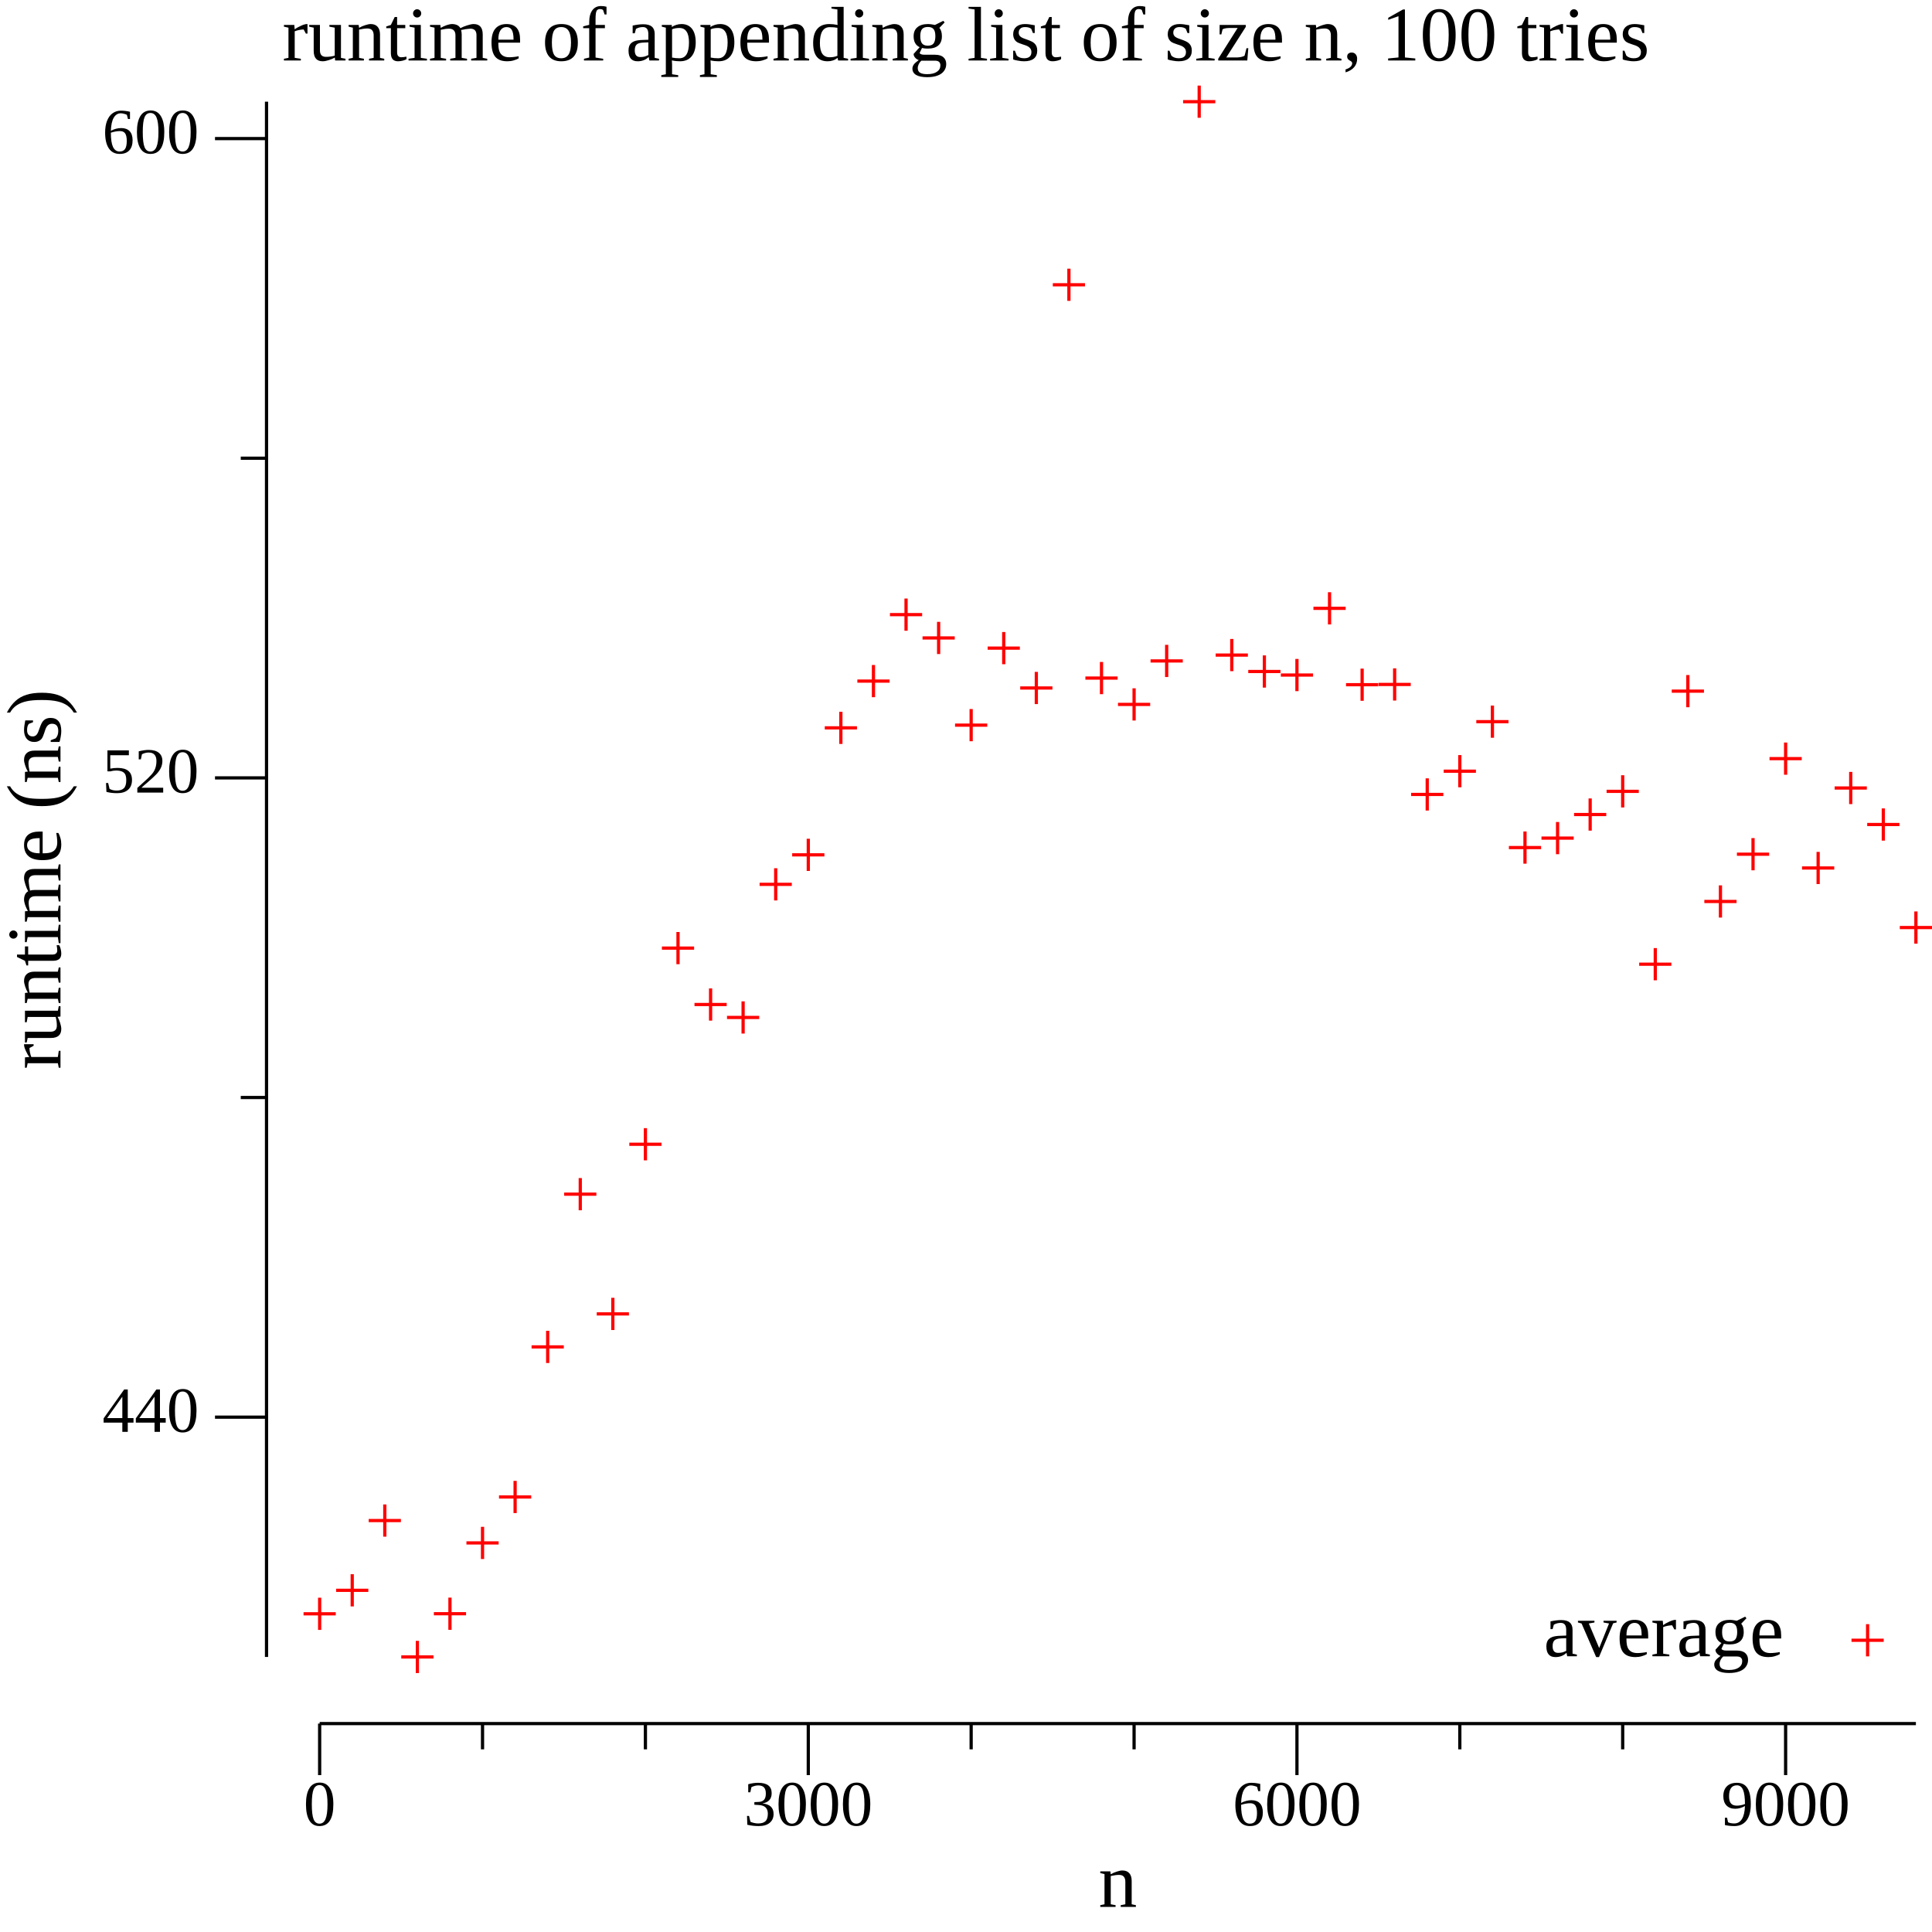
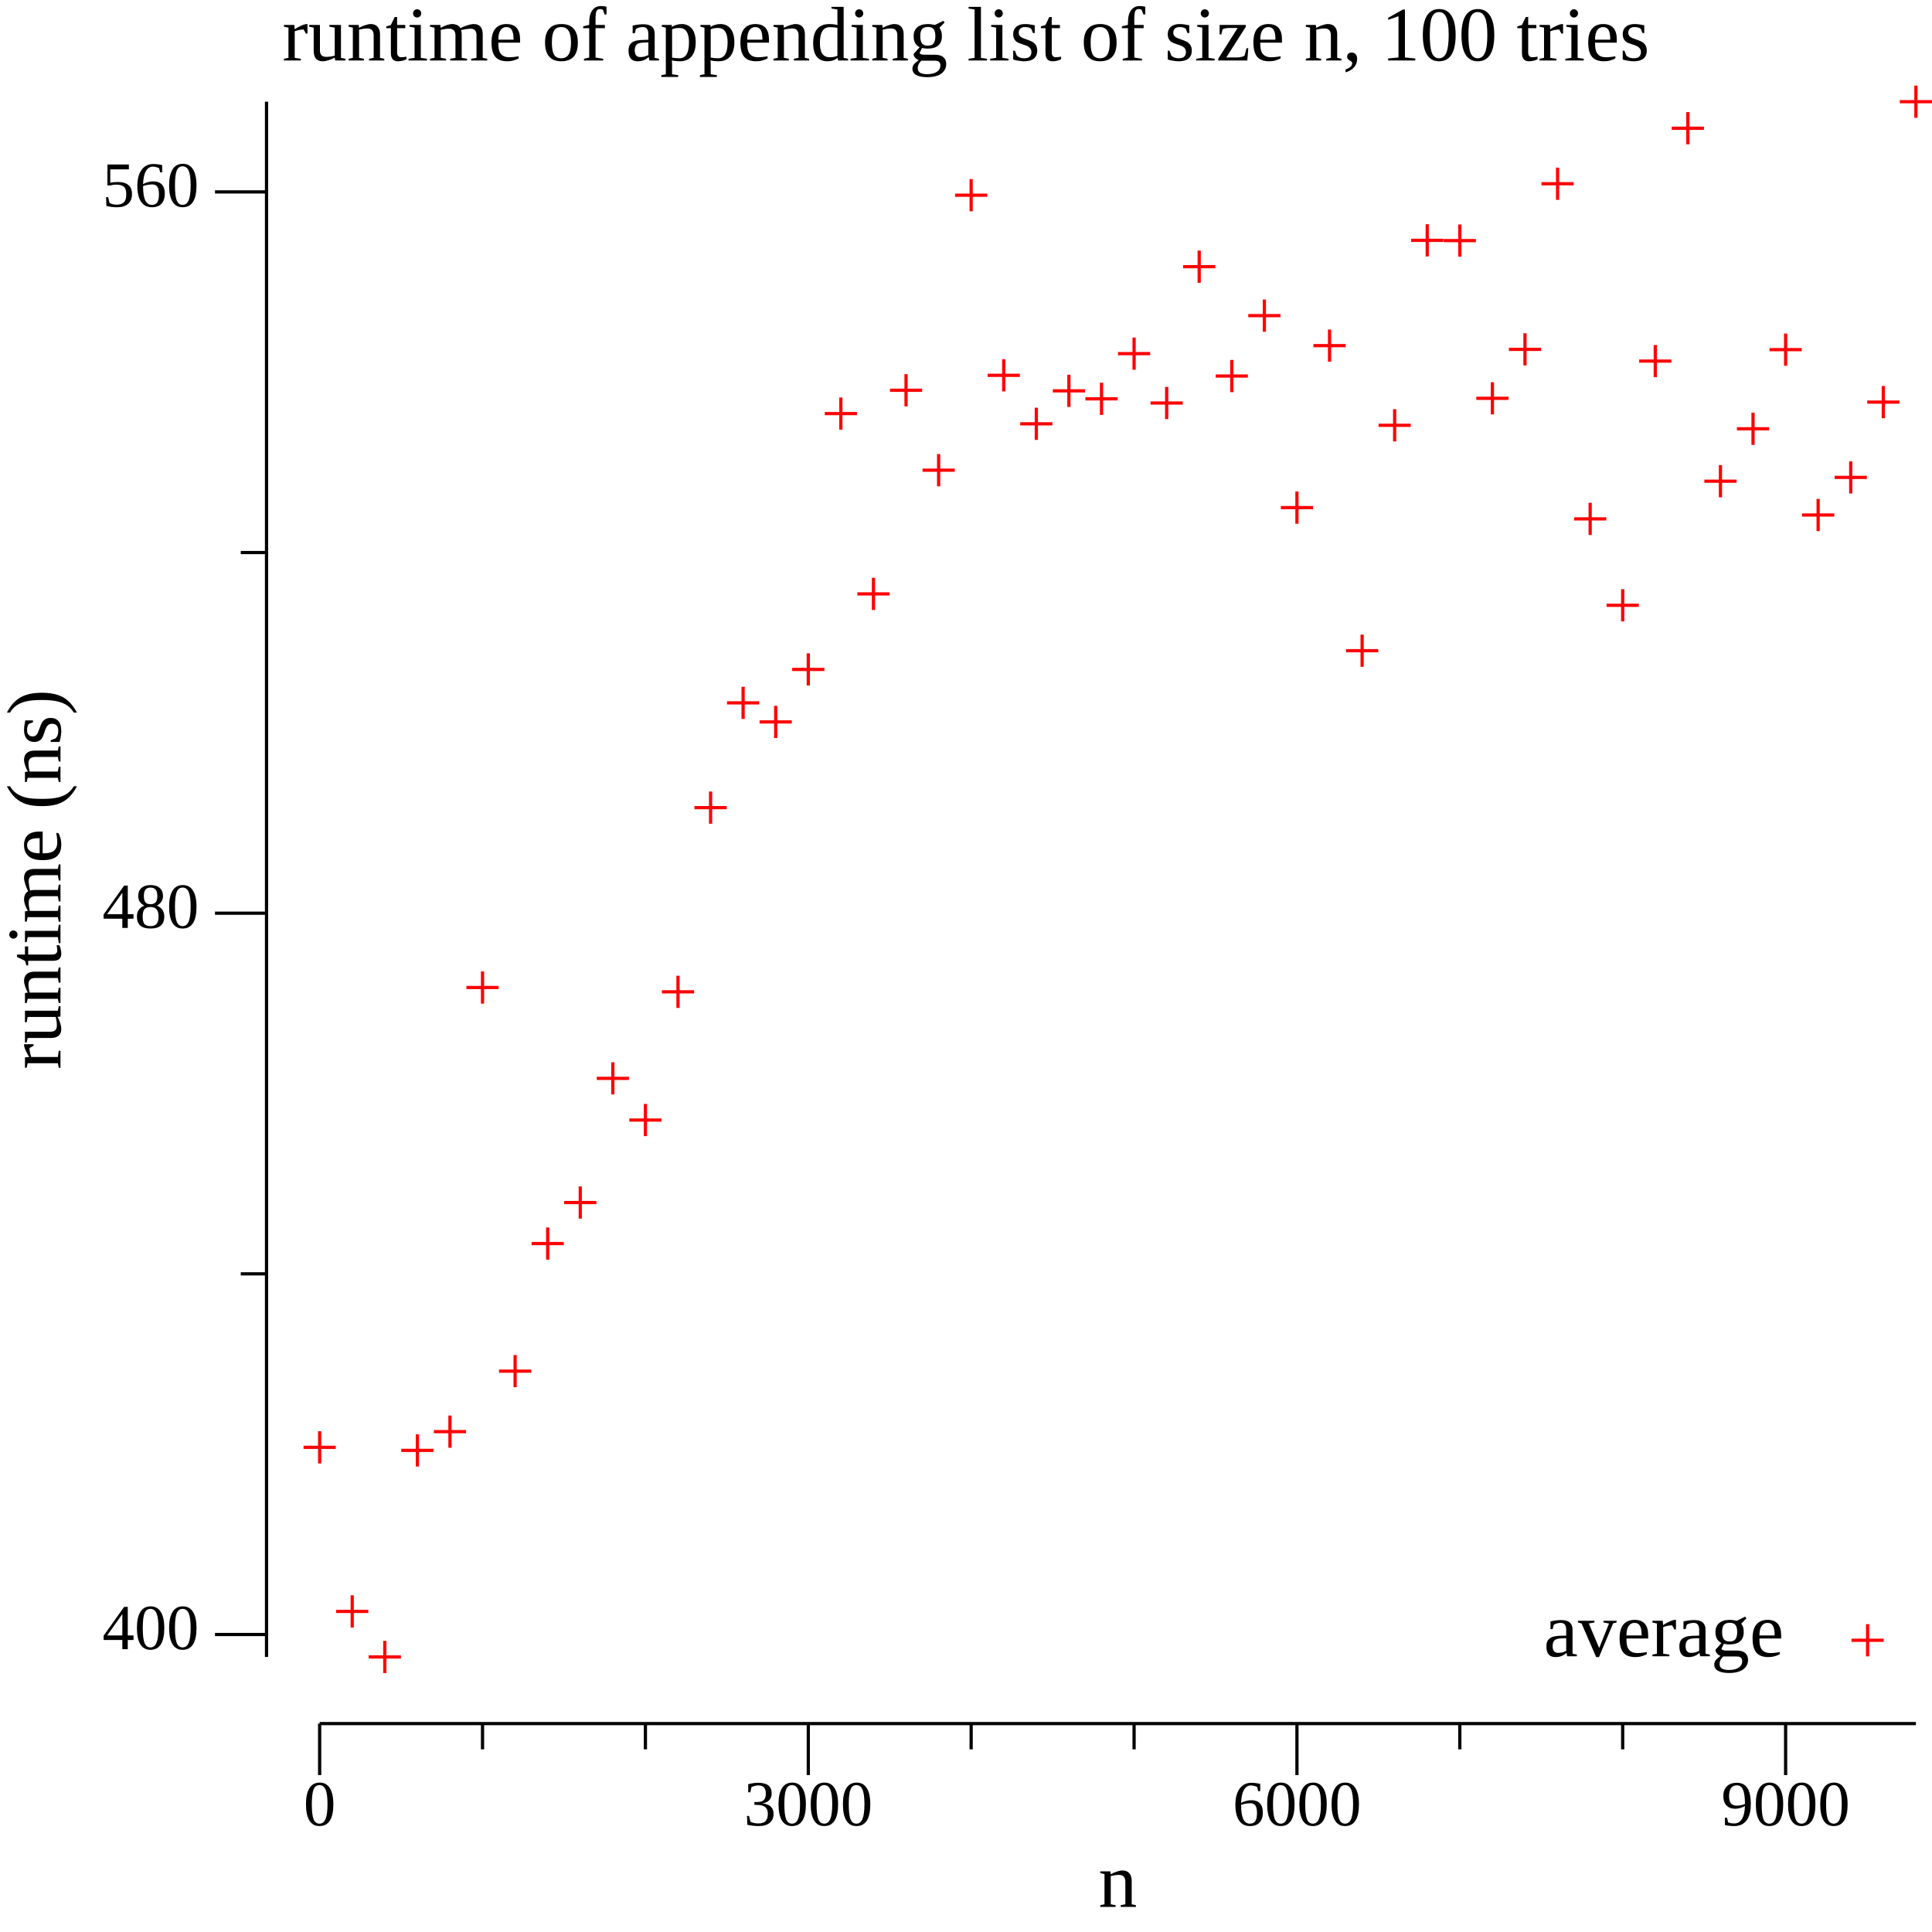
<svg xmlns="http://www.w3.org/2000/svg" width="300pt" height="300pt" viewBox="0 0 300 300">
  <g transform="scale(1, -1) translate(0, -300)">
    <path d="M0,0L300,0L300,300L0,300Z" style="fill:#FFFFFF" />
    <text x="43.854" y="-290.61" transform="scale(1, -1)" style="font-family:Liberation Serif;font-variant:normal;font-weight:normal;font-style:normal;font-size:12px">runtime of appending list of size n, 100 tries</text>
    <text x="170.57" y="-3.902" transform="scale(1, -1)" style="font-family:Liberation Serif;font-variant:normal;font-weight:normal;font-style:normal;font-size:12px">n</text>
    <text x="47.135" y="-16.541" transform="scale(1, -1)" style="font-family:Liberation Serif;font-variant:normal;font-weight:normal;font-style:normal;font-size:10px">0</text>
    <text x="115.51" y="-16.541" transform="scale(1, -1)" style="font-family:Liberation Serif;font-variant:normal;font-weight:normal;font-style:normal;font-size:10px">3000</text>
    <text x="191.39" y="-16.541" transform="scale(1, -1)" style="font-family:Liberation Serif;font-variant:normal;font-weight:normal;font-style:normal;font-size:10px">6000</text>
    <text x="267.27" y="-16.541" transform="scale(1, -1)" style="font-family:Liberation Serif;font-variant:normal;font-weight:normal;font-style:normal;font-size:10px">9000</text>
    <path d="M49.635,24.363L49.635,32.363" style="fill:none;stroke:#000000;stroke-width:0.5" />
    <path d="M125.51,24.363L125.51,32.363" style="fill:none;stroke:#000000;stroke-width:0.5" />
    <path d="M201.39,24.363L201.39,32.363" style="fill:none;stroke:#000000;stroke-width:0.5" />
    <path d="M277.27,24.363L277.27,32.363" style="fill:none;stroke:#000000;stroke-width:0.5" />
    <path d="M74.927,28.363L74.927,32.363" style="fill:none;stroke:#000000;stroke-width:0.5" />
    <path d="M100.22,28.363L100.22,32.363" style="fill:none;stroke:#000000;stroke-width:0.5" />
    <path d="M150.8,28.363L150.8,32.363" style="fill:none;stroke:#000000;stroke-width:0.5" />
    <path d="M176.1,28.363L176.1,32.363" style="fill:none;stroke:#000000;stroke-width:0.5" />
    <path d="M226.68,28.363L226.68,32.363" style="fill:none;stroke:#000000;stroke-width:0.5" />
    <path d="M251.97,28.363L251.97,32.363" style="fill:none;stroke:#000000;stroke-width:0.5" />
    <path d="M49.635,32.363L297.5,32.363" style="fill:none;stroke:#000000;stroke-width:0.5" />
    <g transform="rotate(90)">
      <text x="133.97" y="9.387" transform="scale(1, -1)" style="font-family:Liberation Serif;font-variant:normal;font-weight:normal;font-style:normal;font-size:12px">runtime (ns)</text>
    </g>
-     <text x="15.885" y="-77.661" transform="scale(1, -1)" style="font-family:Liberation Serif;font-variant:normal;font-weight:normal;font-style:normal;font-size:10px">440</text>
-     <text x="15.885" y="-176.93" transform="scale(1, -1)" style="font-family:Liberation Serif;font-variant:normal;font-weight:normal;font-style:normal;font-size:10px">520</text>
-     <text x="15.885" y="-276.19" transform="scale(1, -1)" style="font-family:Liberation Serif;font-variant:normal;font-weight:normal;font-style:normal;font-size:10px">600</text>
-     <path d="M33.385,79.946L41.385,79.946" style="fill:none;stroke:#000000;stroke-width:0.5" />
-     <path d="M33.385,179.21L41.385,179.21" style="fill:none;stroke:#000000;stroke-width:0.5" />
-     <path d="M33.385,278.48L41.385,278.48" style="fill:none;stroke:#000000;stroke-width:0.5" />
-     <path d="M37.385,129.58L41.385,129.58" style="fill:none;stroke:#000000;stroke-width:0.5" />
-     <path d="M37.385,228.85L41.385,228.85" style="fill:none;stroke:#000000;stroke-width:0.5" />
+     <text x="15.885" y="-43.91" transform="scale(1, -1)" style="font-family:Liberation Serif;font-variant:normal;font-weight:normal;font-style:normal;font-size:10px">400</text>
+     <text x="15.885" y="-155.91" transform="scale(1, -1)" style="font-family:Liberation Serif;font-variant:normal;font-weight:normal;font-style:normal;font-size:10px">480</text>
+     <text x="15.885" y="-267.91" transform="scale(1, -1)" style="font-family:Liberation Serif;font-variant:normal;font-weight:normal;font-style:normal;font-size:10px">560</text>
+     <path d="M33.385,46.195L41.385,46.195" style="fill:none;stroke:#000000;stroke-width:0.5" />
+     <path d="M33.385,158.2L41.385,158.2" style="fill:none;stroke:#000000;stroke-width:0.5" />
+     <path d="M33.385,270.2L41.385,270.2" style="fill:none;stroke:#000000;stroke-width:0.5" />
+     <path d="M37.385,102.2L41.385,102.2" style="fill:none;stroke:#000000;stroke-width:0.5" />
+     <path d="M37.385,214.2L41.385,214.2" style="fill:none;stroke:#000000;stroke-width:0.5" />
    <path d="M41.385,42.709L41.385,284.21" style="fill:none;stroke:#000000;stroke-width:0.5" />
-     <path d="M49.635,51.909L49.635,46.909" style="fill:none;stroke:#FF0000;stroke-width:0.5" />
-     <path d="M47.135,49.409L52.135,49.409" style="fill:none;stroke:#FF0000;stroke-width:0.5" />
-     <path d="M54.693,55.557L54.693,50.557" style="fill:none;stroke:#FF0000;stroke-width:0.5" />
-     <path d="M52.193,53.057L57.193,53.057" style="fill:none;stroke:#FF0000;stroke-width:0.5" />
-     <path d="M59.752,66.39L59.752,61.39" style="fill:none;stroke:#FF0000;stroke-width:0.5" />
-     <path d="M57.252,63.89L62.252,63.89" style="fill:none;stroke:#FF0000;stroke-width:0.5" />
-     <path d="M64.81,45.209L64.81,40.209" style="fill:none;stroke:#FF0000;stroke-width:0.5" />
-     <path d="M62.31,42.709L67.31,42.709" style="fill:none;stroke:#FF0000;stroke-width:0.5" />
-     <path d="M69.869,51.922L69.869,46.922" style="fill:none;stroke:#FF0000;stroke-width:0.5" />
-     <path d="M67.369,49.422L72.369,49.422" style="fill:none;stroke:#FF0000;stroke-width:0.5" />
-     <path d="M74.927,62.916L74.927,57.916" style="fill:none;stroke:#FF0000;stroke-width:0.5" />
-     <path d="M72.427,60.416L77.427,60.416" style="fill:none;stroke:#FF0000;stroke-width:0.5" />
-     <path d="M79.986,70.05L79.986,65.05" style="fill:none;stroke:#FF0000;stroke-width:0.5" />
-     <path d="M77.486,67.55L82.486,67.55" style="fill:none;stroke:#FF0000;stroke-width:0.5" />
-     <path d="M85.044,93.353L85.044,88.353" style="fill:none;stroke:#FF0000;stroke-width:0.5" />
-     <path d="M82.544,90.853L87.544,90.853" style="fill:none;stroke:#FF0000;stroke-width:0.5" />
-     <path d="M90.103,117.07L90.103,112.07" style="fill:none;stroke:#FF0000;stroke-width:0.5" />
-     <path d="M87.603,114.57L92.603,114.57" style="fill:none;stroke:#FF0000;stroke-width:0.5" />
-     <path d="M95.161,98.478L95.161,93.478" style="fill:none;stroke:#FF0000;stroke-width:0.5" />
-     <path d="M92.661,95.978L97.661,95.978" style="fill:none;stroke:#FF0000;stroke-width:0.5" />
-     <path d="M100.22,124.82L100.22,119.82" style="fill:none;stroke:#FF0000;stroke-width:0.5" />
-     <path d="M97.72,122.32L102.72,122.32" style="fill:none;stroke:#FF0000;stroke-width:0.5" />
-     <path d="M105.28,155.28L105.28,150.28" style="fill:none;stroke:#FF0000;stroke-width:0.5" />
-     <path d="M102.78,152.78L107.78,152.78" style="fill:none;stroke:#FF0000;stroke-width:0.5" />
-     <path d="M110.34,146.52L110.34,141.52" style="fill:none;stroke:#FF0000;stroke-width:0.5" />
-     <path d="M107.84,144.02L112.84,144.02" style="fill:none;stroke:#FF0000;stroke-width:0.5" />
-     <path d="M115.39,144.51L115.39,139.51" style="fill:none;stroke:#FF0000;stroke-width:0.5" />
-     <path d="M112.89,142.01L117.89,142.01" style="fill:none;stroke:#FF0000;stroke-width:0.5" />
-     <path d="M120.45,165.18L120.45,160.18" style="fill:none;stroke:#FF0000;stroke-width:0.5" />
-     <path d="M117.95,162.68L122.95,162.68" style="fill:none;stroke:#FF0000;stroke-width:0.5" />
-     <path d="M125.51,169.76L125.51,164.76" style="fill:none;stroke:#FF0000;stroke-width:0.5" />
-     <path d="M123.01,167.26L128.01,167.26" style="fill:none;stroke:#FF0000;stroke-width:0.5" />
-     <path d="M130.57,189.48L130.57,184.48" style="fill:none;stroke:#FF0000;stroke-width:0.5" />
-     <path d="M128.07,186.98L133.07,186.98" style="fill:none;stroke:#FF0000;stroke-width:0.5" />
-     <path d="M135.63,196.74L135.63,191.74" style="fill:none;stroke:#FF0000;stroke-width:0.5" />
-     <path d="M133.13,194.24L138.13,194.24" style="fill:none;stroke:#FF0000;stroke-width:0.5" />
-     <path d="M140.69,207.06L140.69,202.06" style="fill:none;stroke:#FF0000;stroke-width:0.5" />
-     <path d="M138.19,204.56L143.19,204.56" style="fill:none;stroke:#FF0000;stroke-width:0.5" />
-     <path d="M145.75,203.44L145.75,198.44" style="fill:none;stroke:#FF0000;stroke-width:0.5" />
-     <path d="M143.25,200.94L148.25,200.94" style="fill:none;stroke:#FF0000;stroke-width:0.5" />
-     <path d="M150.8,189.9L150.8,184.9" style="fill:none;stroke:#FF0000;stroke-width:0.5" />
-     <path d="M148.3,187.4L153.3,187.4" style="fill:none;stroke:#FF0000;stroke-width:0.5" />
-     <path d="M155.86,201.86L155.86,196.86" style="fill:none;stroke:#FF0000;stroke-width:0.5" />
-     <path d="M153.36,199.36L158.36,199.36" style="fill:none;stroke:#FF0000;stroke-width:0.5" />
-     <path d="M160.92,195.67L160.92,190.67" style="fill:none;stroke:#FF0000;stroke-width:0.5" />
-     <path d="M158.42,193.17L163.42,193.17" style="fill:none;stroke:#FF0000;stroke-width:0.5" />
-     <path d="M165.98,258.28L165.98,253.28" style="fill:none;stroke:#FF0000;stroke-width:0.5" />
-     <path d="M163.48,255.78L168.48,255.78" style="fill:none;stroke:#FF0000;stroke-width:0.5" />
-     <path d="M171.04,197.21L171.04,192.21" style="fill:none;stroke:#FF0000;stroke-width:0.5" />
-     <path d="M168.54,194.71L173.54,194.71" style="fill:none;stroke:#FF0000;stroke-width:0.5" />
-     <path d="M176.1,193.12L176.1,188.12" style="fill:none;stroke:#FF0000;stroke-width:0.5" />
-     <path d="M173.6,190.62L178.6,190.62" style="fill:none;stroke:#FF0000;stroke-width:0.5" />
-     <path d="M181.16,199.87L181.16,194.87" style="fill:none;stroke:#FF0000;stroke-width:0.5" />
-     <path d="M178.66,197.37L183.66,197.37" style="fill:none;stroke:#FF0000;stroke-width:0.5" />
-     <path d="M186.21,286.71L186.21,281.71" style="fill:none;stroke:#FF0000;stroke-width:0.5" />
-     <path d="M183.71,284.21L188.71,284.21" style="fill:none;stroke:#FF0000;stroke-width:0.5" />
-     <path d="M191.27,200.78L191.27,195.78" style="fill:none;stroke:#FF0000;stroke-width:0.5" />
-     <path d="M188.77,198.28L193.77,198.28" style="fill:none;stroke:#FF0000;stroke-width:0.5" />
-     <path d="M196.33,198.23L196.33,193.23" style="fill:none;stroke:#FF0000;stroke-width:0.5" />
-     <path d="M193.83,195.73L198.83,195.73" style="fill:none;stroke:#FF0000;stroke-width:0.5" />
-     <path d="M201.39,197.68L201.39,192.68" style="fill:none;stroke:#FF0000;stroke-width:0.5" />
-     <path d="M198.89,195.18L203.89,195.18" style="fill:none;stroke:#FF0000;stroke-width:0.5" />
-     <path d="M206.45,208.04L206.45,203.04" style="fill:none;stroke:#FF0000;stroke-width:0.5" />
-     <path d="M203.95,205.54L208.95,205.54" style="fill:none;stroke:#FF0000;stroke-width:0.5" />
-     <path d="M211.51,196.18L211.51,191.18" style="fill:none;stroke:#FF0000;stroke-width:0.5" />
-     <path d="M209.01,193.68L214.01,193.68" style="fill:none;stroke:#FF0000;stroke-width:0.5" />
-     <path d="M216.56,196.22L216.56,191.22" style="fill:none;stroke:#FF0000;stroke-width:0.5" />
-     <path d="M214.06,193.72L219.06,193.72" style="fill:none;stroke:#FF0000;stroke-width:0.5" />
-     <path d="M221.62,179.14L221.62,174.14" style="fill:none;stroke:#FF0000;stroke-width:0.5" />
-     <path d="M219.12,176.64L224.12,176.64" style="fill:none;stroke:#FF0000;stroke-width:0.5" />
-     <path d="M226.68,182.75L226.68,177.75" style="fill:none;stroke:#FF0000;stroke-width:0.5" />
-     <path d="M224.18,180.25L229.18,180.25" style="fill:none;stroke:#FF0000;stroke-width:0.5" />
-     <path d="M231.74,190.44L231.74,185.44" style="fill:none;stroke:#FF0000;stroke-width:0.5" />
-     <path d="M229.24,187.94L234.24,187.94" style="fill:none;stroke:#FF0000;stroke-width:0.5" />
-     <path d="M236.8,170.89L236.8,165.89" style="fill:none;stroke:#FF0000;stroke-width:0.5" />
-     <path d="M234.3,168.39L239.3,168.39" style="fill:none;stroke:#FF0000;stroke-width:0.5" />
-     <path d="M241.86,172.36L241.86,167.36" style="fill:none;stroke:#FF0000;stroke-width:0.5" />
-     <path d="M239.36,169.86L244.36,169.86" style="fill:none;stroke:#FF0000;stroke-width:0.5" />
-     <path d="M246.92,176.02L246.92,171.02" style="fill:none;stroke:#FF0000;stroke-width:0.5" />
-     <path d="M244.42,173.52L249.42,173.52" style="fill:none;stroke:#FF0000;stroke-width:0.5" />
-     <path d="M251.97,179.62L251.97,174.62" style="fill:none;stroke:#FF0000;stroke-width:0.5" />
-     <path d="M249.47,177.12L254.47,177.12" style="fill:none;stroke:#FF0000;stroke-width:0.5" />
-     <path d="M257.03,152.78L257.03,147.78" style="fill:none;stroke:#FF0000;stroke-width:0.5" />
-     <path d="M254.53,150.28L259.53,150.28" style="fill:none;stroke:#FF0000;stroke-width:0.5" />
-     <path d="M262.09,195.18L262.09,190.18" style="fill:none;stroke:#FF0000;stroke-width:0.5" />
-     <path d="M259.59,192.68L264.59,192.68" style="fill:none;stroke:#FF0000;stroke-width:0.5" />
-     <path d="M267.15,162.52L267.15,157.52" style="fill:none;stroke:#FF0000;stroke-width:0.5" />
-     <path d="M264.65,160.02L269.65,160.02" style="fill:none;stroke:#FF0000;stroke-width:0.5" />
-     <path d="M272.21,169.86L272.21,164.86" style="fill:none;stroke:#FF0000;stroke-width:0.5" />
-     <path d="M269.71,167.36L274.71,167.36" style="fill:none;stroke:#FF0000;stroke-width:0.5" />
-     <path d="M277.27,184.7L277.27,179.7" style="fill:none;stroke:#FF0000;stroke-width:0.5" />
-     <path d="M274.77,182.2L279.77,182.2" style="fill:none;stroke:#FF0000;stroke-width:0.5" />
-     <path d="M282.32,167.72L282.32,162.72" style="fill:none;stroke:#FF0000;stroke-width:0.5" />
-     <path d="M279.82,165.22L284.82,165.22" style="fill:none;stroke:#FF0000;stroke-width:0.5" />
-     <path d="M287.38,180.14L287.38,175.14" style="fill:none;stroke:#FF0000;stroke-width:0.5" />
-     <path d="M284.88,177.64L289.88,177.64" style="fill:none;stroke:#FF0000;stroke-width:0.5" />
-     <path d="M292.44,174.47L292.44,169.47" style="fill:none;stroke:#FF0000;stroke-width:0.5" />
-     <path d="M289.94,171.97L294.94,171.97" style="fill:none;stroke:#FF0000;stroke-width:0.5" />
-     <path d="M297.5,158.47L297.5,153.47" style="fill:none;stroke:#FF0000;stroke-width:0.5" />
-     <path d="M295,155.97L300,155.97" style="fill:none;stroke:#FF0000;stroke-width:0.5" />
+     <path d="M49.635,77.759L49.635,72.759" style="fill:none;stroke:#FF0000;stroke-width:0.5" />
+     <path d="M47.135,75.259L52.135,75.259" style="fill:none;stroke:#FF0000;stroke-width:0.5" />
+     <path d="M54.693,52.279L54.693,47.279" style="fill:none;stroke:#FF0000;stroke-width:0.5" />
+     <path d="M52.193,49.779L57.193,49.779" style="fill:none;stroke:#FF0000;stroke-width:0.5" />
+     <path d="M59.752,45.209L59.752,40.209" style="fill:none;stroke:#FF0000;stroke-width:0.5" />
+     <path d="M57.252,42.709L62.252,42.709" style="fill:none;stroke:#FF0000;stroke-width:0.5" />
+     <path d="M64.81,77.283L64.81,72.283" style="fill:none;stroke:#FF0000;stroke-width:0.5" />
+     <path d="M62.31,74.783L67.31,74.783" style="fill:none;stroke:#FF0000;stroke-width:0.5" />
+     <path d="M69.869,80.195L69.869,75.195" style="fill:none;stroke:#FF0000;stroke-width:0.5" />
+     <path d="M67.369,77.695L72.369,77.695" style="fill:none;stroke:#FF0000;stroke-width:0.5" />
+     <path d="M74.927,149.16L74.927,144.16" style="fill:none;stroke:#FF0000;stroke-width:0.5" />
+     <path d="M72.427,146.66L77.427,146.66" style="fill:none;stroke:#FF0000;stroke-width:0.5" />
+     <path d="M79.986,89.589L79.986,84.589" style="fill:none;stroke:#FF0000;stroke-width:0.5" />
+     <path d="M77.486,87.089L82.486,87.089" style="fill:none;stroke:#FF0000;stroke-width:0.5" />
+     <path d="M85.044,109.4L85.044,104.4" style="fill:none;stroke:#FF0000;stroke-width:0.5" />
+     <path d="M82.544,106.9L87.544,106.9" style="fill:none;stroke:#FF0000;stroke-width:0.5" />
+     <path d="M90.103,115.77L90.103,110.77" style="fill:none;stroke:#FF0000;stroke-width:0.5" />
+     <path d="M87.603,113.27L92.603,113.27" style="fill:none;stroke:#FF0000;stroke-width:0.5" />
+     <path d="M95.161,135.05L95.161,130.05" style="fill:none;stroke:#FF0000;stroke-width:0.5" />
+     <path d="M92.661,132.55L97.661,132.55" style="fill:none;stroke:#FF0000;stroke-width:0.5" />
+     <path d="M100.22,128.58L100.22,123.58" style="fill:none;stroke:#FF0000;stroke-width:0.5" />
+     <path d="M97.72,126.08L102.72,126.08" style="fill:none;stroke:#FF0000;stroke-width:0.5" />
+     <path d="M105.28,148.49L105.28,143.49" style="fill:none;stroke:#FF0000;stroke-width:0.5" />
+     <path d="M102.78,145.99L107.78,145.99" style="fill:none;stroke:#FF0000;stroke-width:0.5" />
+     <path d="M110.34,177.09L110.34,172.09" style="fill:none;stroke:#FF0000;stroke-width:0.5" />
+     <path d="M107.84,174.59L112.84,174.59" style="fill:none;stroke:#FF0000;stroke-width:0.5" />
+     <path d="M115.39,193.36L115.39,188.36" style="fill:none;stroke:#FF0000;stroke-width:0.5" />
+     <path d="M112.89,190.86L117.89,190.86" style="fill:none;stroke:#FF0000;stroke-width:0.5" />
+     <path d="M120.45,190.4L120.45,185.4" style="fill:none;stroke:#FF0000;stroke-width:0.5" />
+     <path d="M117.95,187.9L122.95,187.9" style="fill:none;stroke:#FF0000;stroke-width:0.5" />
+     <path d="M125.51,198.55L125.51,193.55" style="fill:none;stroke:#FF0000;stroke-width:0.5" />
+     <path d="M123.01,196.05L128.01,196.05" style="fill:none;stroke:#FF0000;stroke-width:0.5" />
+     <path d="M130.57,238.28L130.57,233.28" style="fill:none;stroke:#FF0000;stroke-width:0.5" />
+     <path d="M128.07,235.78L133.07,235.78" style="fill:none;stroke:#FF0000;stroke-width:0.5" />
+     <path d="M135.63,210.28L135.63,205.28" style="fill:none;stroke:#FF0000;stroke-width:0.5" />
+     <path d="M133.13,207.78L138.13,207.78" style="fill:none;stroke:#FF0000;stroke-width:0.5" />
+     <path d="M140.69,241.9L140.69,236.9" style="fill:none;stroke:#FF0000;stroke-width:0.5" />
+     <path d="M138.19,239.4L143.19,239.4" style="fill:none;stroke:#FF0000;stroke-width:0.5" />
+     <path d="M145.75,229.49L145.75,224.49" style="fill:none;stroke:#FF0000;stroke-width:0.5" />
+     <path d="M143.25,226.99L148.25,226.99" style="fill:none;stroke:#FF0000;stroke-width:0.5" />
+     <path d="M150.8,272.19L150.8,267.19" style="fill:none;stroke:#FF0000;stroke-width:0.5" />
+     <path d="M148.3,269.69L153.3,269.69" style="fill:none;stroke:#FF0000;stroke-width:0.5" />
+     <path d="M155.86,244.22L155.86,239.22" style="fill:none;stroke:#FF0000;stroke-width:0.5" />
+     <path d="M153.36,241.72L158.36,241.72" style="fill:none;stroke:#FF0000;stroke-width:0.5" />
+     <path d="M160.92,236.69L160.92,231.69" style="fill:none;stroke:#FF0000;stroke-width:0.5" />
+     <path d="M158.42,234.19L163.42,234.19" style="fill:none;stroke:#FF0000;stroke-width:0.5" />
+     <path d="M165.98,241.81L165.98,236.81" style="fill:none;stroke:#FF0000;stroke-width:0.5" />
+     <path d="M163.48,239.31L168.48,239.31" style="fill:none;stroke:#FF0000;stroke-width:0.5" />
+     <path d="M171.04,240.57L171.04,235.57" style="fill:none;stroke:#FF0000;stroke-width:0.5" />
+     <path d="M168.54,238.07L173.54,238.07" style="fill:none;stroke:#FF0000;stroke-width:0.5" />
+     <path d="M176.1,247.59L176.1,242.59" style="fill:none;stroke:#FF0000;stroke-width:0.5" />
+     <path d="M173.6,245.09L178.6,245.09" style="fill:none;stroke:#FF0000;stroke-width:0.5" />
+     <path d="M181.16,239.92L181.16,234.92" style="fill:none;stroke:#FF0000;stroke-width:0.5" />
+     <path d="M178.66,237.42L183.66,237.42" style="fill:none;stroke:#FF0000;stroke-width:0.5" />
+     <path d="M186.21,261.09L186.21,256.09" style="fill:none;stroke:#FF0000;stroke-width:0.5" />
+     <path d="M183.71,258.59L188.71,258.59" style="fill:none;stroke:#FF0000;stroke-width:0.5" />
+     <path d="M191.27,244.11L191.27,239.11" style="fill:none;stroke:#FF0000;stroke-width:0.5" />
+     <path d="M188.77,241.61L193.77,241.61" style="fill:none;stroke:#FF0000;stroke-width:0.5" />
+     <path d="M196.33,253.49L196.33,248.49" style="fill:none;stroke:#FF0000;stroke-width:0.5" />
+     <path d="M193.83,250.99L198.83,250.99" style="fill:none;stroke:#FF0000;stroke-width:0.5" />
+     <path d="M201.39,223.68L201.39,218.68" style="fill:none;stroke:#FF0000;stroke-width:0.5" />
+     <path d="M198.89,221.18L203.89,221.18" style="fill:none;stroke:#FF0000;stroke-width:0.5" />
+     <path d="M206.45,248.83L206.45,243.83" style="fill:none;stroke:#FF0000;stroke-width:0.5" />
+     <path d="M203.95,246.33L208.95,246.33" style="fill:none;stroke:#FF0000;stroke-width:0.5" />
+     <path d="M211.51,201.46L211.51,196.46" style="fill:none;stroke:#FF0000;stroke-width:0.5" />
+     <path d="M209.01,198.96L214.01,198.96" style="fill:none;stroke:#FF0000;stroke-width:0.5" />
+     <path d="M216.56,236.46L216.56,231.46" style="fill:none;stroke:#FF0000;stroke-width:0.5" />
+     <path d="M214.06,233.96L219.06,233.96" style="fill:none;stroke:#FF0000;stroke-width:0.5" />
+     <path d="M221.62,265.18L221.62,260.18" style="fill:none;stroke:#FF0000;stroke-width:0.5" />
+     <path d="M219.12,262.68L224.12,262.68" style="fill:none;stroke:#FF0000;stroke-width:0.5" />
+     <path d="M226.68,265.14L226.68,260.14" style="fill:none;stroke:#FF0000;stroke-width:0.5" />
+     <path d="M224.18,262.64L229.18,262.64" style="fill:none;stroke:#FF0000;stroke-width:0.5" />
+     <path d="M231.74,240.65L231.74,235.65" style="fill:none;stroke:#FF0000;stroke-width:0.5" />
+     <path d="M229.24,238.15L234.24,238.15" style="fill:none;stroke:#FF0000;stroke-width:0.5" />
+     <path d="M236.8,248.25L236.8,243.25" style="fill:none;stroke:#FF0000;stroke-width:0.5" />
+     <path d="M234.3,245.75L239.3,245.75" style="fill:none;stroke:#FF0000;stroke-width:0.5" />
+     <path d="M241.86,273.97L241.86,268.97" style="fill:none;stroke:#FF0000;stroke-width:0.5" />
+     <path d="M239.36,271.47L244.36,271.47" style="fill:none;stroke:#FF0000;stroke-width:0.5" />
+     <path d="M246.92,221.93L246.92,216.93" style="fill:none;stroke:#FF0000;stroke-width:0.5" />
+     <path d="M244.42,219.43L249.42,219.43" style="fill:none;stroke:#FF0000;stroke-width:0.5" />
+     <path d="M251.97,208.51L251.97,203.51" style="fill:none;stroke:#FF0000;stroke-width:0.5" />
+     <path d="M249.47,206.01L254.47,206.01" style="fill:none;stroke:#FF0000;stroke-width:0.5" />
+     <path d="M257.03,246.43L257.03,241.43" style="fill:none;stroke:#FF0000;stroke-width:0.5" />
+     <path d="M254.53,243.93L259.53,243.93" style="fill:none;stroke:#FF0000;stroke-width:0.5" />
+     <path d="M262.09,282.59L262.09,277.59" style="fill:none;stroke:#FF0000;stroke-width:0.5" />
+     <path d="M259.59,280.09L264.59,280.09" style="fill:none;stroke:#FF0000;stroke-width:0.5" />
+     <path d="M267.15,227.78L267.15,222.78" style="fill:none;stroke:#FF0000;stroke-width:0.5" />
+     <path d="M264.65,225.28L269.65,225.28" style="fill:none;stroke:#FF0000;stroke-width:0.5" />
+     <path d="M272.21,235.92L272.21,230.92" style="fill:none;stroke:#FF0000;stroke-width:0.5" />
+     <path d="M269.71,233.42L274.71,233.42" style="fill:none;stroke:#FF0000;stroke-width:0.5" />
+     <path d="M277.27,248.21L277.27,243.21" style="fill:none;stroke:#FF0000;stroke-width:0.5" />
+     <path d="M274.77,245.71L279.77,245.71" style="fill:none;stroke:#FF0000;stroke-width:0.5" />
+     <path d="M282.32,222.53L282.32,217.53" style="fill:none;stroke:#FF0000;stroke-width:0.5" />
+     <path d="M279.82,220.03L284.82,220.03" style="fill:none;stroke:#FF0000;stroke-width:0.5" />
+     <path d="M287.38,228.37L287.38,223.37" style="fill:none;stroke:#FF0000;stroke-width:0.5" />
+     <path d="M284.88,225.87L289.88,225.87" style="fill:none;stroke:#FF0000;stroke-width:0.5" />
+     <path d="M292.44,240.06L292.44,235.06" style="fill:none;stroke:#FF0000;stroke-width:0.5" />
+     <path d="M289.94,237.56L294.94,237.56" style="fill:none;stroke:#FF0000;stroke-width:0.5" />
+     <path d="M297.5,286.71L297.5,281.71" style="fill:none;stroke:#FF0000;stroke-width:0.5" />
+     <path d="M295,284.21L300,284.21" style="fill:none;stroke:#FF0000;stroke-width:0.5" />
    <path d="M290,47.801L290,42.801" style="fill:none;stroke:#FF0000;stroke-width:0.5" />
    <path d="M287.5,45.301L292.5,45.301" style="fill:none;stroke:#FF0000;stroke-width:0.5" />
    <text x="239.7" y="-42.813" transform="scale(1, -1)" style="font-family:Liberation Serif;font-variant:normal;font-weight:normal;font-style:normal;font-size:12px">average</text>
  </g>
</svg>
